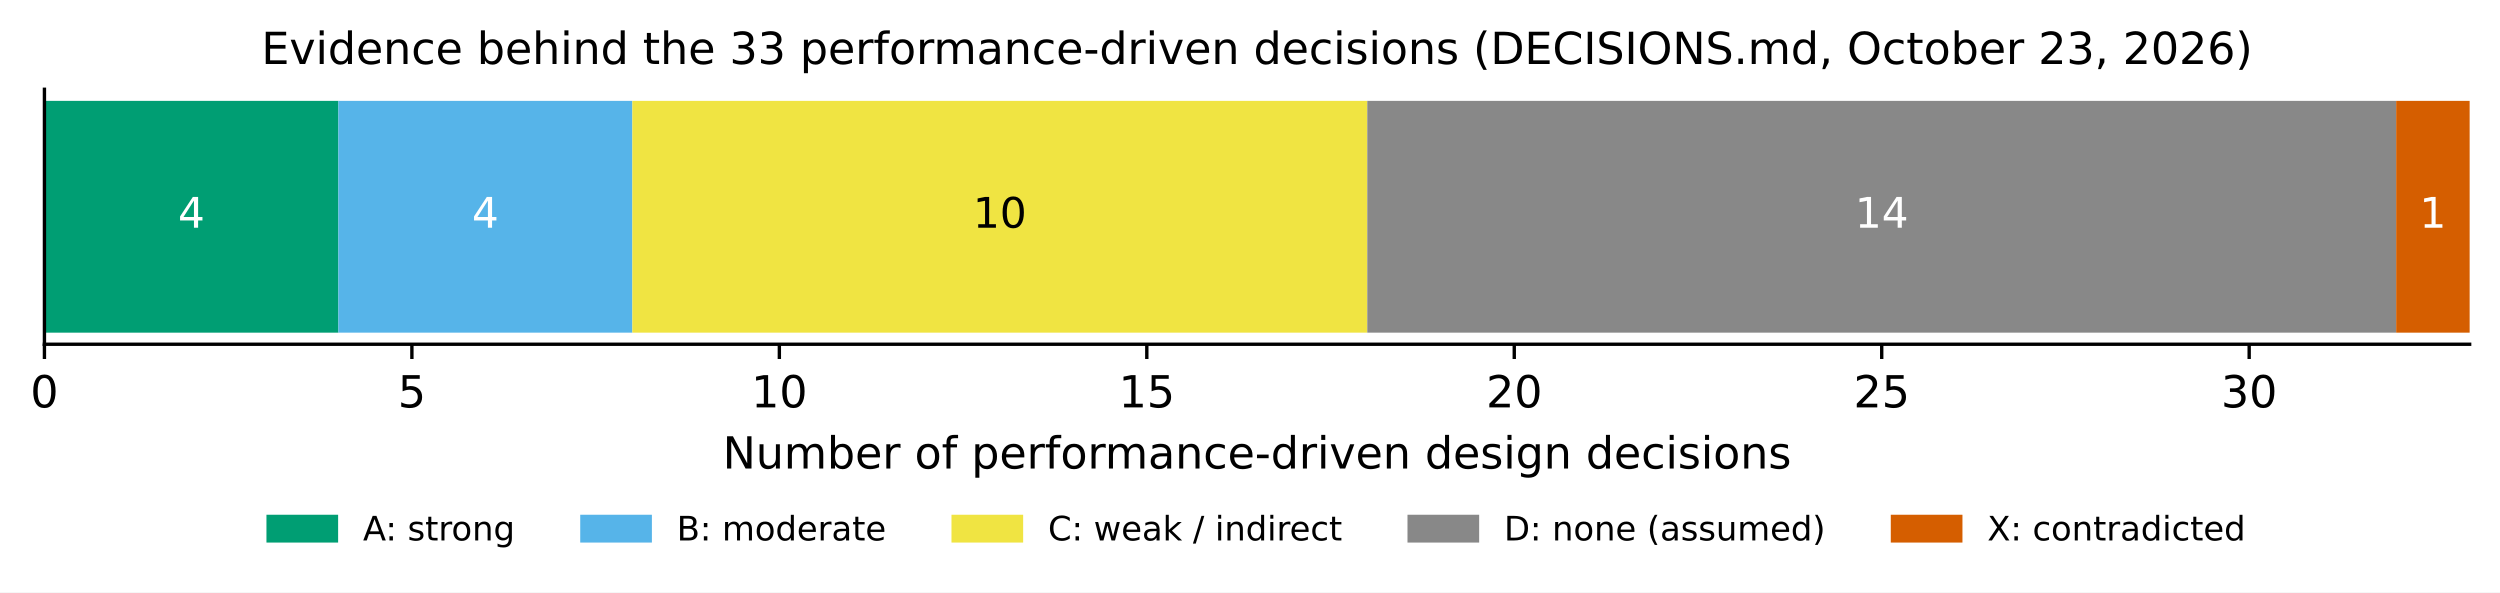
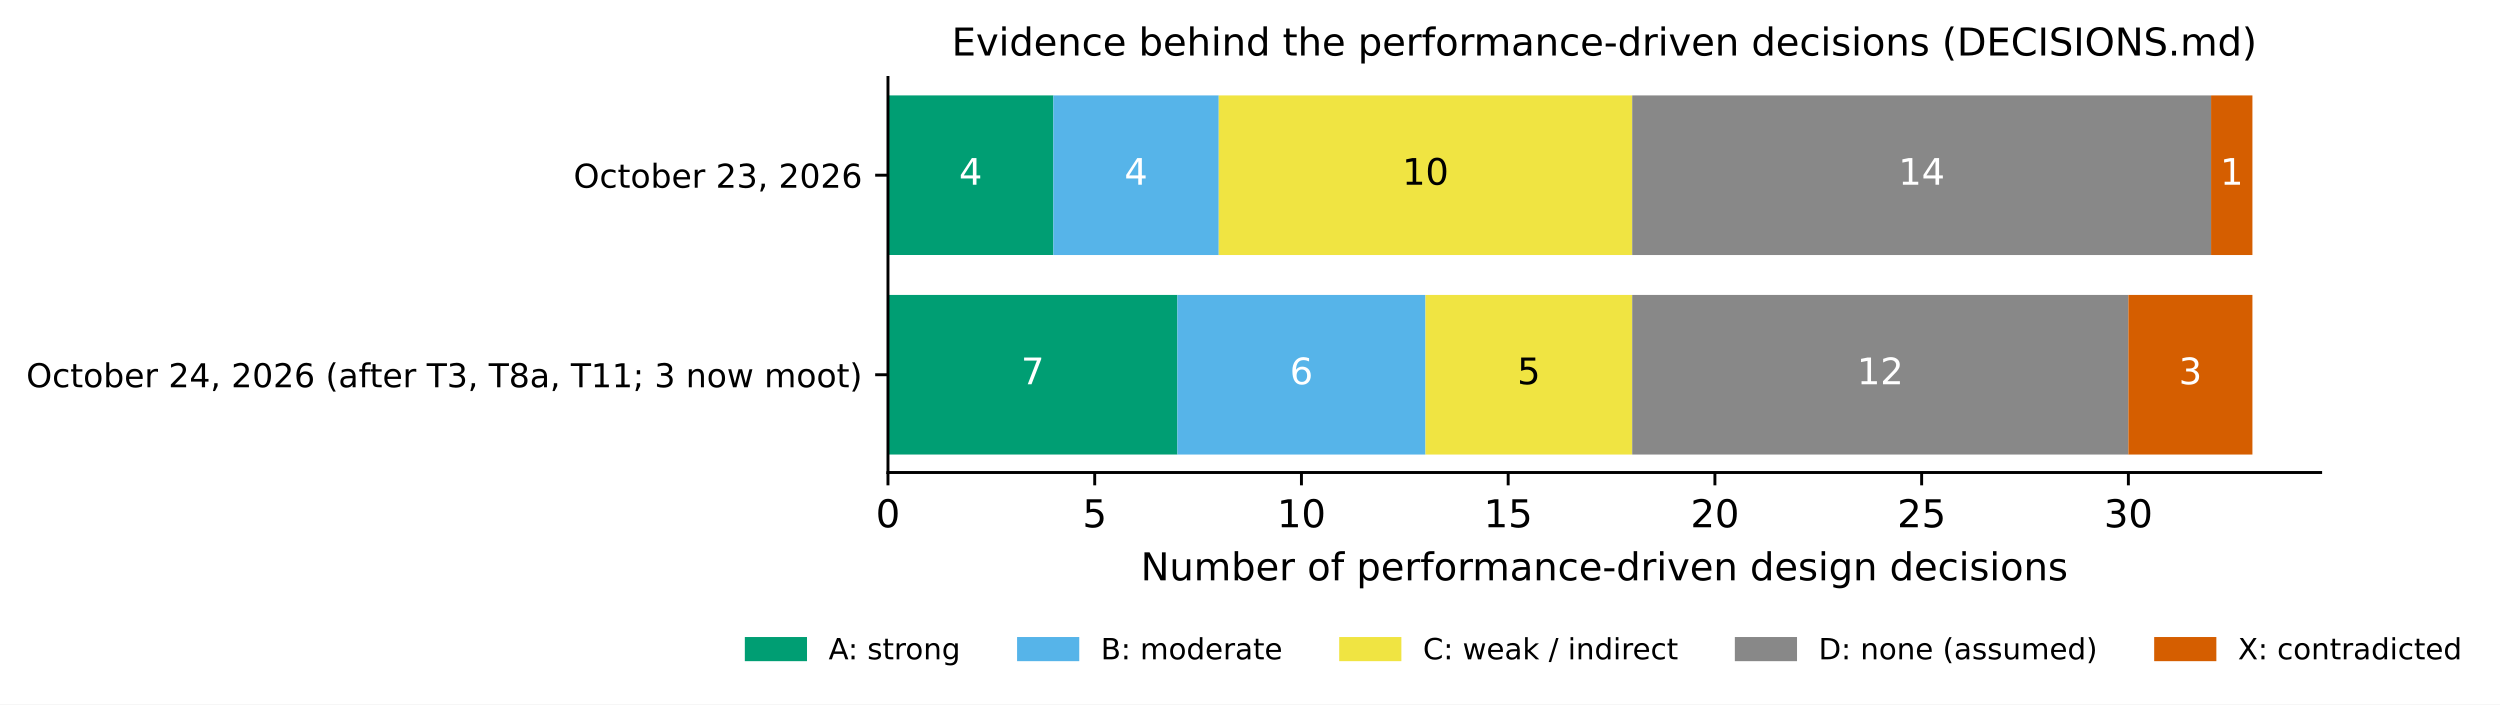
- <svg xmlns="http://www.w3.org/2000/svg" xmlns:xlink="http://www.w3.org/1999/xlink" width="593.02pt" height="140.523pt" viewBox="0 0 593.02 140.523" version="1.1">
+ <svg xmlns="http://www.w3.org/2000/svg" xmlns:xlink="http://www.w3.org/1999/xlink" width="683.48pt" height="192.579pt" viewBox="0 0 683.48 192.579" version="1.1">
  <defs>
    <style type="text/css">*{stroke-linejoin: round; stroke-linecap: butt}</style>
  </defs>
  <g id="figure_1">
    <g id="patch_1">
-       <path d="M 0 140.523  L 593.02 140.523  L 593.02 0  L 0 0  z " style="fill: #ffffff" />
+       <path d="M 0 192.579  L 683.48 192.579  L 683.48 0  L 0 0  z " style="fill: #ffffff" />
    </g>
    <g id="axes_1">
      <g id="patch_2">
-         <path d="M 10.54 81.658  L 585.82 81.658  L 585.82 21.178  L 10.54 21.178  z " style="fill: #ffffff" />
+         <path d="M 242.765 129.178  L 634.445 129.178  L 634.445 21.178  L 242.765 21.178  z " style="fill: #ffffff" />
      </g>
      <g id="patch_3">
-         <path d="M 10.54 78.909  L 80.271 78.909  L 80.271 23.927  L 10.54 23.927  z " clip-path="url(#p6339ec33f0)" style="fill: #009e73" />
+         <path d="M 242.765 26.087  L 287.98 26.087  L 287.98 69.724  L 242.765 69.724  z " clip-path="url(#p2ba0161976)" style="fill: #009e73" />
      </g>
      <g id="patch_4">
-         <path d="M 80.271 78.909  L 150.002 78.909  L 150.002 23.927  L 80.271 23.927  z " clip-path="url(#p6339ec33f0)" style="fill: #56b4e9" />
+         <path d="M 287.98 26.087  L 333.196 26.087  L 333.196 69.724  L 287.98 69.724  z " clip-path="url(#p2ba0161976)" style="fill: #56b4e9" />
      </g>
      <g id="patch_5">
-         <path d="M 150.002 78.909  L 324.329 78.909  L 324.329 23.927  L 150.002 23.927  z " clip-path="url(#p6339ec33f0)" style="fill: #f0e442" />
+         <path d="M 333.196 26.087  L 446.235 26.087  L 446.235 69.724  L 333.196 69.724  z " clip-path="url(#p2ba0161976)" style="fill: #f0e442" />
      </g>
      <g id="patch_6">
-         <path d="M 324.329 78.909  L 568.388 78.909  L 568.388 23.927  L 324.329 23.927  z " clip-path="url(#p6339ec33f0)" style="fill: #888888" />
+         <path d="M 446.235 26.087  L 604.49 26.087  L 604.49 69.724  L 446.235 69.724  z " clip-path="url(#p2ba0161976)" style="fill: #888888" />
      </g>
      <g id="patch_7">
-         <path d="M 568.388 78.909  L 585.82 78.909  L 585.82 23.927  L 568.388 23.927  z " clip-path="url(#p6339ec33f0)" style="fill: #d55e00" />
+         <path d="M 604.49 26.087  L 615.793 26.087  L 615.793 69.724  L 604.49 69.724  z " clip-path="url(#p2ba0161976)" style="fill: #d55e00" />
+       </g>
+       <g id="patch_8">
+         <path d="M 242.765 80.633  L 321.892 80.633  L 321.892 124.269  L 242.765 124.269  z " clip-path="url(#p2ba0161976)" style="fill: #009e73" />
+       </g>
+       <g id="patch_9">
+         <path d="M 321.892 80.633  L 389.715 80.633  L 389.715 124.269  L 321.892 124.269  z " clip-path="url(#p2ba0161976)" style="fill: #56b4e9" />
+       </g>
+       <g id="patch_10">
+         <path d="M 389.715 80.633  L 446.235 80.633  L 446.235 124.269  L 389.715 124.269  z " clip-path="url(#p2ba0161976)" style="fill: #f0e442" />
+       </g>
+       <g id="patch_11">
+         <path d="M 446.235 80.633  L 581.882 80.633  L 581.882 124.269  L 446.235 124.269  z " clip-path="url(#p2ba0161976)" style="fill: #888888" />
+       </g>
+       <g id="patch_12">
+         <path d="M 581.882 80.633  L 615.793 80.633  L 615.793 124.269  L 581.882 124.269  z " clip-path="url(#p2ba0161976)" style="fill: #d55e00" />
      </g>
      <g id="matplotlib.axis_1">
        <g id="xtick_1">
          <g id="line2d_1">
            <defs>
              <path id="m3b7faea5d2" d="M 0 0  L 0 3.5  " style="stroke: #000000; stroke-width: 0.8" />
            </defs>
            <g>
-               <use xlink:href="#m3b7faea5d2" x="10.54" y="81.658" style="stroke: #000000; stroke-width: 0.8" />
+               <use xlink:href="#m3b7faea5d2" x="242.765" y="129.178" style="stroke: #000000; stroke-width: 0.8" />
            </g>
          </g>
          <g id="text_1">
-             <text style="font-size: 10.5px; font-family: 'DejaVu Sans', 'Bitstream Vera Sans', 'Computer Modern Sans Serif', 'Lucida Grande', 'Verdana', 'Geneva', 'Lucid', 'Arial', 'Helvetica', 'Avant Garde', sans-serif; text-anchor: middle" x="10.54" y="96.636" transform="rotate(-0 10.54031 96.6359)">0</text>
+             <text style="font-size: 10.5px; font-family: 'DejaVu Sans', 'Bitstream Vera Sans', 'Computer Modern Sans Serif', 'Lucida Grande', 'Verdana', 'Geneva', 'Lucid', 'Arial', 'Helvetica', 'Avant Garde', sans-serif; text-anchor: middle" x="242.765" y="144.156" transform="rotate(-0 242.7648 144.1559)">0</text>
          </g>
        </g>
        <g id="xtick_2">
          <g id="line2d_2">
            <g>
-               <use xlink:href="#m3b7faea5d2" x="97.704" y="81.658" style="stroke: #000000; stroke-width: 0.8" />
+               <use xlink:href="#m3b7faea5d2" x="299.284" y="129.178" style="stroke: #000000; stroke-width: 0.8" />
            </g>
          </g>
          <g id="text_2">
-             <text style="font-size: 10.5px; font-family: 'DejaVu Sans', 'Bitstream Vera Sans', 'Computer Modern Sans Serif', 'Lucida Grande', 'Verdana', 'Geneva', 'Lucid', 'Arial', 'Helvetica', 'Avant Garde', sans-serif; text-anchor: middle" x="97.704" y="96.636" transform="rotate(-0 97.70395 96.6359)">5</text>
+             <text style="font-size: 10.5px; font-family: 'DejaVu Sans', 'Bitstream Vera Sans', 'Computer Modern Sans Serif', 'Lucida Grande', 'Verdana', 'Geneva', 'Lucid', 'Arial', 'Helvetica', 'Avant Garde', sans-serif; text-anchor: middle" x="299.284" y="144.156" transform="rotate(-0 299.2843 144.1559)">5</text>
          </g>
        </g>
        <g id="xtick_3">
          <g id="line2d_3">
            <g>
-               <use xlink:href="#m3b7faea5d2" x="184.868" y="81.658" style="stroke: #000000; stroke-width: 0.8" />
+               <use xlink:href="#m3b7faea5d2" x="355.804" y="129.178" style="stroke: #000000; stroke-width: 0.8" />
            </g>
          </g>
          <g id="text_3">
-             <text style="font-size: 10.5px; font-family: 'DejaVu Sans', 'Bitstream Vera Sans', 'Computer Modern Sans Serif', 'Lucida Grande', 'Verdana', 'Geneva', 'Lucid', 'Arial', 'Helvetica', 'Avant Garde', sans-serif; text-anchor: middle" x="184.868" y="96.636" transform="rotate(-0 184.8676 96.6359)">10</text>
+             <text style="font-size: 10.5px; font-family: 'DejaVu Sans', 'Bitstream Vera Sans', 'Computer Modern Sans Serif', 'Lucida Grande', 'Verdana', 'Geneva', 'Lucid', 'Arial', 'Helvetica', 'Avant Garde', sans-serif; text-anchor: middle" x="355.804" y="144.156" transform="rotate(-0 355.8038 144.1559)">10</text>
          </g>
        </g>
        <g id="xtick_4">
          <g id="line2d_4">
            <g>
-               <use xlink:href="#m3b7faea5d2" x="272.031" y="81.658" style="stroke: #000000; stroke-width: 0.8" />
+               <use xlink:href="#m3b7faea5d2" x="412.323" y="129.178" style="stroke: #000000; stroke-width: 0.8" />
            </g>
          </g>
          <g id="text_4">
-             <text style="font-size: 10.5px; font-family: 'DejaVu Sans', 'Bitstream Vera Sans', 'Computer Modern Sans Serif', 'Lucida Grande', 'Verdana', 'Geneva', 'Lucid', 'Arial', 'Helvetica', 'Avant Garde', sans-serif; text-anchor: middle" x="272.031" y="96.636" transform="rotate(-0 272.0312 96.6359)">15</text>
+             <text style="font-size: 10.5px; font-family: 'DejaVu Sans', 'Bitstream Vera Sans', 'Computer Modern Sans Serif', 'Lucida Grande', 'Verdana', 'Geneva', 'Lucid', 'Arial', 'Helvetica', 'Avant Garde', sans-serif; text-anchor: middle" x="412.323" y="144.156" transform="rotate(-0 412.3233 144.1559)">15</text>
          </g>
        </g>
        <g id="xtick_5">
          <g id="line2d_5">
            <g>
-               <use xlink:href="#m3b7faea5d2" x="359.195" y="81.658" style="stroke: #000000; stroke-width: 0.8" />
+               <use xlink:href="#m3b7faea5d2" x="468.843" y="129.178" style="stroke: #000000; stroke-width: 0.8" />
            </g>
          </g>
          <g id="text_5">
-             <text style="font-size: 10.5px; font-family: 'DejaVu Sans', 'Bitstream Vera Sans', 'Computer Modern Sans Serif', 'Lucida Grande', 'Verdana', 'Geneva', 'Lucid', 'Arial', 'Helvetica', 'Avant Garde', sans-serif; text-anchor: middle" x="359.195" y="96.636" transform="rotate(-0 359.1949 96.6359)">20</text>
+             <text style="font-size: 10.5px; font-family: 'DejaVu Sans', 'Bitstream Vera Sans', 'Computer Modern Sans Serif', 'Lucida Grande', 'Verdana', 'Geneva', 'Lucid', 'Arial', 'Helvetica', 'Avant Garde', sans-serif; text-anchor: middle" x="468.843" y="144.156" transform="rotate(-0 468.8428 144.1559)">20</text>
          </g>
        </g>
        <g id="xtick_6">
          <g id="line2d_6">
            <g>
-               <use xlink:href="#m3b7faea5d2" x="446.358" y="81.658" style="stroke: #000000; stroke-width: 0.8" />
+               <use xlink:href="#m3b7faea5d2" x="525.362" y="129.178" style="stroke: #000000; stroke-width: 0.8" />
            </g>
          </g>
          <g id="text_6">
-             <text style="font-size: 10.5px; font-family: 'DejaVu Sans', 'Bitstream Vera Sans', 'Computer Modern Sans Serif', 'Lucida Grande', 'Verdana', 'Geneva', 'Lucid', 'Arial', 'Helvetica', 'Avant Garde', sans-serif; text-anchor: middle" x="446.358" y="96.636" transform="rotate(-0 446.3585 96.6359)">25</text>
+             <text style="font-size: 10.5px; font-family: 'DejaVu Sans', 'Bitstream Vera Sans', 'Computer Modern Sans Serif', 'Lucida Grande', 'Verdana', 'Geneva', 'Lucid', 'Arial', 'Helvetica', 'Avant Garde', sans-serif; text-anchor: middle" x="525.362" y="144.156" transform="rotate(-0 525.3622 144.1559)">25</text>
          </g>
        </g>
        <g id="xtick_7">
          <g id="line2d_7">
            <g>
-               <use xlink:href="#m3b7faea5d2" x="533.522" y="81.658" style="stroke: #000000; stroke-width: 0.8" />
+               <use xlink:href="#m3b7faea5d2" x="581.882" y="129.178" style="stroke: #000000; stroke-width: 0.8" />
            </g>
          </g>
          <g id="text_7">
-             <text style="font-size: 10.5px; font-family: 'DejaVu Sans', 'Bitstream Vera Sans', 'Computer Modern Sans Serif', 'Lucida Grande', 'Verdana', 'Geneva', 'Lucid', 'Arial', 'Helvetica', 'Avant Garde', sans-serif; text-anchor: middle" x="533.522" y="96.636" transform="rotate(-0 533.5221 96.6359)">30</text>
+             <text style="font-size: 10.5px; font-family: 'DejaVu Sans', 'Bitstream Vera Sans', 'Computer Modern Sans Serif', 'Lucida Grande', 'Verdana', 'Geneva', 'Lucid', 'Arial', 'Helvetica', 'Avant Garde', sans-serif; text-anchor: middle" x="581.882" y="144.156" transform="rotate(-0 581.8817 144.1559)">30</text>
          </g>
        </g>
        <g id="text_8">
-           <text style="font-size: 10.5px; font-family: 'DejaVu Sans', 'Bitstream Vera Sans', 'Computer Modern Sans Serif', 'Lucida Grande', 'Verdana', 'Geneva', 'Lucid', 'Arial', 'Helvetica', 'Avant Garde', sans-serif; text-anchor: middle" x="298.18" y="111.137" transform="rotate(-0 298.1803 111.1367)">Number of performance-driven design decisions</text>
-         </g>
-       </g>
-       <g id="matplotlib.axis_2" />
-       <g id="patch_8">
-         <path d="M 10.54 81.658  L 10.54 21.178  " style="fill: none; stroke: #000000; stroke-width: 0.8; stroke-linejoin: miter; stroke-linecap: square" />
-       </g>
-       <g id="patch_9">
-         <path d="M 10.54 81.658  L 585.82 81.658  " style="fill: none; stroke: #000000; stroke-width: 0.8; stroke-linejoin: miter; stroke-linecap: square" />
-       </g>
-       <g id="text_9">
-         <text style="font-size: 10px; font-family: 'DejaVu Sans', 'Bitstream Vera Sans', 'Computer Modern Sans Serif', 'Lucida Grande', 'Verdana', 'Geneva', 'Lucid', 'Arial', 'Helvetica', 'Avant Garde', sans-serif; text-anchor: middle; fill: #ffffff" x="45.406" y="54.016" transform="rotate(-0 45.40577 54.01602)">4</text>
-       </g>
-       <g id="text_10">
-         <text style="font-size: 10px; font-family: 'DejaVu Sans', 'Bitstream Vera Sans', 'Computer Modern Sans Serif', 'Lucida Grande', 'Verdana', 'Geneva', 'Lucid', 'Arial', 'Helvetica', 'Avant Garde', sans-serif; text-anchor: middle; fill: #ffffff" x="115.137" y="54.016" transform="rotate(-0 115.1367 54.01602)">4</text>
+           <text style="font-size: 10.5px; font-family: 'DejaVu Sans', 'Bitstream Vera Sans', 'Computer Modern Sans Serif', 'Lucida Grande', 'Verdana', 'Geneva', 'Lucid', 'Arial', 'Helvetica', 'Avant Garde', sans-serif; text-anchor: middle" x="438.605" y="158.657" transform="rotate(-0 438.6048 158.6567)">Number of performance-driven design decisions</text>
+         </g>
+       </g>
+       <g id="matplotlib.axis_2">
+         <g id="ytick_1">
+           <g id="line2d_8">
+             <defs>
+               <path id="me28b40ded8" d="M 0 0  L -3.5 0  " style="stroke: #000000; stroke-width: 0.8" />
+             </defs>
+             <g>
+               <use xlink:href="#me28b40ded8" x="242.765" y="47.906" style="stroke: #000000; stroke-width: 0.8" />
+             </g>
+           </g>
+           <g id="text_9">
+             <text style="font-size: 9px; font-family: 'DejaVu Sans', 'Bitstream Vera Sans', 'Computer Modern Sans Serif', 'Lucida Grande', 'Verdana', 'Geneva', 'Lucid', 'Arial', 'Helvetica', 'Avant Garde', sans-serif; text-anchor: end" x="235.765" y="51.325" transform="rotate(-0 235.7648 51.32493)">October 23, 2026</text>
+           </g>
+         </g>
+         <g id="ytick_2">
+           <g id="line2d_9">
+             <g>
+               <use xlink:href="#me28b40ded8" x="242.765" y="102.451" style="stroke: #000000; stroke-width: 0.8" />
+             </g>
+           </g>
+           <g id="text_10">
+             <text style="font-size: 9px; font-family: 'DejaVu Sans', 'Bitstream Vera Sans', 'Computer Modern Sans Serif', 'Lucida Grande', 'Verdana', 'Geneva', 'Lucid', 'Arial', 'Helvetica', 'Avant Garde', sans-serif; text-anchor: end" x="235.765" y="105.87" transform="rotate(-0 235.7648 105.8704)">October 24, 2026 (after T3, T8a, T11; 3 now moot)</text>
+           </g>
+         </g>
+       </g>
+       <g id="patch_13">
+         <path d="M 242.765 129.178  L 242.765 21.178  " style="fill: none; stroke: #000000; stroke-width: 0.8; stroke-linejoin: miter; stroke-linecap: square" />
+       </g>
+       <g id="patch_14">
+         <path d="M 242.765 129.178  L 634.445 129.178  " style="fill: none; stroke: #000000; stroke-width: 0.8; stroke-linejoin: miter; stroke-linecap: square" />
      </g>
      <g id="text_11">
-         <text style="font-size: 10px; font-family: 'DejaVu Sans', 'Bitstream Vera Sans', 'Computer Modern Sans Serif', 'Lucida Grande', 'Verdana', 'Geneva', 'Lucid', 'Arial', 'Helvetica', 'Avant Garde', sans-serif; text-anchor: middle" x="237.166" y="54.016" transform="rotate(-0 237.1658 54.01602)">10</text>
+         <text style="font-size: 10px; font-family: 'DejaVu Sans', 'Bitstream Vera Sans', 'Computer Modern Sans Serif', 'Lucida Grande', 'Verdana', 'Geneva', 'Lucid', 'Arial', 'Helvetica', 'Avant Garde', sans-serif; text-anchor: middle; fill: #ffffff" x="265.373" y="50.503" transform="rotate(-0 265.3726 50.50329)">4</text>
      </g>
      <g id="text_12">
-         <text style="font-size: 10px; font-family: 'DejaVu Sans', 'Bitstream Vera Sans', 'Computer Modern Sans Serif', 'Lucida Grande', 'Verdana', 'Geneva', 'Lucid', 'Arial', 'Helvetica', 'Avant Garde', sans-serif; text-anchor: middle; fill: #ffffff" x="446.358" y="54.016" transform="rotate(-0 446.3585 54.01602)">14</text>
+         <text style="font-size: 10px; font-family: 'DejaVu Sans', 'Bitstream Vera Sans', 'Computer Modern Sans Serif', 'Lucida Grande', 'Verdana', 'Geneva', 'Lucid', 'Arial', 'Helvetica', 'Avant Garde', sans-serif; text-anchor: middle; fill: #ffffff" x="310.588" y="50.503" transform="rotate(-0 310.5882 50.50329)">4</text>
      </g>
      <g id="text_13">
-         <text style="font-size: 10px; font-family: 'DejaVu Sans', 'Bitstream Vera Sans', 'Computer Modern Sans Serif', 'Lucida Grande', 'Verdana', 'Geneva', 'Lucid', 'Arial', 'Helvetica', 'Avant Garde', sans-serif; text-anchor: middle; fill: #ffffff" x="577.104" y="54.016" transform="rotate(-0 577.1039 54.01602)">1</text>
+         <text style="font-size: 10px; font-family: 'DejaVu Sans', 'Bitstream Vera Sans', 'Computer Modern Sans Serif', 'Lucida Grande', 'Verdana', 'Geneva', 'Lucid', 'Arial', 'Helvetica', 'Avant Garde', sans-serif; text-anchor: middle" x="389.715" y="50.503" transform="rotate(-0 389.7155 50.50329)">10</text>
      </g>
      <g id="text_14">
-         <text style="font-size: 10.5px; font-family: 'DejaVu Sans', 'Bitstream Vera Sans', 'Computer Modern Sans Serif', 'Lucida Grande', 'Verdana', 'Geneva', 'Lucid', 'Arial', 'Helvetica', 'Avant Garde', sans-serif; text-anchor: middle" x="298.18" y="15.178" transform="rotate(-0 298.1803 15.17836)">Evidence behind the 33 performance-driven decisions (DECISIONS.md, October 23, 2026)</text>
+         <text style="font-size: 10px; font-family: 'DejaVu Sans', 'Bitstream Vera Sans', 'Computer Modern Sans Serif', 'Lucida Grande', 'Verdana', 'Geneva', 'Lucid', 'Arial', 'Helvetica', 'Avant Garde', sans-serif; text-anchor: middle; fill: #ffffff" x="525.362" y="50.503" transform="rotate(-0 525.3622 50.50329)">14</text>
+       </g>
+       <g id="text_15">
+         <text style="font-size: 10px; font-family: 'DejaVu Sans', 'Bitstream Vera Sans', 'Computer Modern Sans Serif', 'Lucida Grande', 'Verdana', 'Geneva', 'Lucid', 'Arial', 'Helvetica', 'Avant Garde', sans-serif; text-anchor: middle; fill: #ffffff" x="610.141" y="50.503" transform="rotate(-0 610.1415 50.50329)">1</text>
+       </g>
+       <g id="text_16">
+         <text style="font-size: 10px; font-family: 'DejaVu Sans', 'Bitstream Vera Sans', 'Computer Modern Sans Serif', 'Lucida Grande', 'Verdana', 'Geneva', 'Lucid', 'Arial', 'Helvetica', 'Avant Garde', sans-serif; text-anchor: middle; fill: #ffffff" x="282.328" y="105.049" transform="rotate(-0 282.3285 105.0487)">7</text>
+       </g>
+       <g id="text_17">
+         <text style="font-size: 10px; font-family: 'DejaVu Sans', 'Bitstream Vera Sans', 'Computer Modern Sans Serif', 'Lucida Grande', 'Verdana', 'Geneva', 'Lucid', 'Arial', 'Helvetica', 'Avant Garde', sans-serif; text-anchor: middle; fill: #ffffff" x="355.804" y="105.049" transform="rotate(-0 355.8038 105.0487)">6</text>
+       </g>
+       <g id="text_18">
+         <text style="font-size: 10px; font-family: 'DejaVu Sans', 'Bitstream Vera Sans', 'Computer Modern Sans Serif', 'Lucida Grande', 'Verdana', 'Geneva', 'Lucid', 'Arial', 'Helvetica', 'Avant Garde', sans-serif; text-anchor: middle" x="417.975" y="105.049" transform="rotate(-0 417.9752 105.0487)">5</text>
+       </g>
+       <g id="text_19">
+         <text style="font-size: 10px; font-family: 'DejaVu Sans', 'Bitstream Vera Sans', 'Computer Modern Sans Serif', 'Lucida Grande', 'Verdana', 'Geneva', 'Lucid', 'Arial', 'Helvetica', 'Avant Garde', sans-serif; text-anchor: middle; fill: #ffffff" x="514.058" y="105.049" transform="rotate(-0 514.0584 105.0487)">12</text>
+       </g>
+       <g id="text_20">
+         <text style="font-size: 10px; font-family: 'DejaVu Sans', 'Bitstream Vera Sans', 'Computer Modern Sans Serif', 'Lucida Grande', 'Verdana', 'Geneva', 'Lucid', 'Arial', 'Helvetica', 'Avant Garde', sans-serif; text-anchor: middle; fill: #ffffff" x="598.838" y="105.049" transform="rotate(-0 598.8376 105.0487)">3</text>
+       </g>
+       <g id="text_21">
+         <text style="font-size: 10.5px; font-family: 'DejaVu Sans', 'Bitstream Vera Sans', 'Computer Modern Sans Serif', 'Lucida Grande', 'Verdana', 'Geneva', 'Lucid', 'Arial', 'Helvetica', 'Avant Garde', sans-serif; text-anchor: middle" x="438.605" y="15.178" transform="rotate(-0 438.6048 15.17836)">Evidence behind the performance-driven decisions (DECISIONS.md)</text>
      </g>
      <g id="legend_1">
-         <g id="patch_10">
-           <path d="M 63.705 128.201  L 79.705 128.201  L 79.705 122.601  L 63.705 122.601  z " style="fill: #009e73; stroke: #009e73; stroke-linejoin: miter" />
-         </g>
-         <g id="text_15">
-           <text style="font-size: 8px; font-family: 'DejaVu Sans', 'Bitstream Vera Sans', 'Computer Modern Sans Serif', 'Lucida Grande', 'Verdana', 'Geneva', 'Lucid', 'Arial', 'Helvetica', 'Avant Garde', sans-serif; text-anchor: start" x="86.105" y="128.201" transform="rotate(-0 86.10531 128.2011)">A: strong</text>
-         </g>
-         <g id="patch_11">
-           <path d="M 138.135 128.201  L 154.135 128.201  L 154.135 122.601  L 138.135 122.601  z " style="fill: #56b4e9; stroke: #56b4e9; stroke-linejoin: miter" />
-         </g>
-         <g id="text_16">
-           <text style="font-size: 8px; font-family: 'DejaVu Sans', 'Bitstream Vera Sans', 'Computer Modern Sans Serif', 'Lucida Grande', 'Verdana', 'Geneva', 'Lucid', 'Arial', 'Helvetica', 'Avant Garde', sans-serif; text-anchor: start" x="160.535" y="128.201" transform="rotate(-0 160.5353 128.2011)">B: moderate</text>
-         </g>
-         <g id="patch_12">
-           <path d="M 226.2 128.201  L 242.2 128.201  L 242.2 122.601  L 226.2 122.601  z " style="fill: #f0e442; stroke: #f0e442; stroke-linejoin: miter" />
-         </g>
-         <g id="text_17">
-           <text style="font-size: 8px; font-family: 'DejaVu Sans', 'Bitstream Vera Sans', 'Computer Modern Sans Serif', 'Lucida Grande', 'Verdana', 'Geneva', 'Lucid', 'Arial', 'Helvetica', 'Avant Garde', sans-serif; text-anchor: start" x="248.6" y="128.201" transform="rotate(-0 248.6003 128.2011)">C: weak / indirect</text>
-         </g>
-         <g id="patch_13">
-           <path d="M 334.368 128.201  L 350.368 128.201  L 350.368 122.601  L 334.368 122.601  z " style="fill: #888888; stroke: #888888; stroke-linejoin: miter" />
-         </g>
-         <g id="text_18">
-           <text style="font-size: 8px; font-family: 'DejaVu Sans', 'Bitstream Vera Sans', 'Computer Modern Sans Serif', 'Lucida Grande', 'Verdana', 'Geneva', 'Lucid', 'Arial', 'Helvetica', 'Avant Garde', sans-serif; text-anchor: start" x="356.768" y="128.201" transform="rotate(-0 356.7678 128.2011)">D: none (assumed)</text>
-         </g>
-         <g id="patch_14">
-           <path d="M 449.009 128.201  L 465.009 128.201  L 465.009 122.601  L 449.009 122.601  z " style="fill: #d55e00; stroke: #d55e00; stroke-linejoin: miter" />
-         </g>
-         <g id="text_19">
-           <text style="font-size: 8px; font-family: 'DejaVu Sans', 'Bitstream Vera Sans', 'Computer Modern Sans Serif', 'Lucida Grande', 'Verdana', 'Geneva', 'Lucid', 'Arial', 'Helvetica', 'Avant Garde', sans-serif; text-anchor: start" x="471.409" y="128.201" transform="rotate(-0 471.4091 128.2011)">X: contradicted</text>
+         <g id="patch_15">
+           <path d="M 204.13 180.257  L 220.13 180.257  L 220.13 174.657  L 204.13 174.657  z " style="fill: #009e73; stroke: #009e73; stroke-linejoin: miter" />
+         </g>
+         <g id="text_22">
+           <text style="font-size: 8px; font-family: 'DejaVu Sans', 'Bitstream Vera Sans', 'Computer Modern Sans Serif', 'Lucida Grande', 'Verdana', 'Geneva', 'Lucid', 'Arial', 'Helvetica', 'Avant Garde', sans-serif; text-anchor: start" x="226.53" y="180.257" transform="rotate(-0 226.5298 180.2571)">A: strong</text>
+         </g>
+         <g id="patch_16">
+           <path d="M 278.56 180.257  L 294.56 180.257  L 294.56 174.657  L 278.56 174.657  z " style="fill: #56b4e9; stroke: #56b4e9; stroke-linejoin: miter" />
+         </g>
+         <g id="text_23">
+           <text style="font-size: 8px; font-family: 'DejaVu Sans', 'Bitstream Vera Sans', 'Computer Modern Sans Serif', 'Lucida Grande', 'Verdana', 'Geneva', 'Lucid', 'Arial', 'Helvetica', 'Avant Garde', sans-serif; text-anchor: start" x="300.96" y="180.257" transform="rotate(-0 300.9598 180.2571)">B: moderate</text>
+         </g>
+         <g id="patch_17">
+           <path d="M 366.625 180.257  L 382.625 180.257  L 382.625 174.657  L 366.625 174.657  z " style="fill: #f0e442; stroke: #f0e442; stroke-linejoin: miter" />
+         </g>
+         <g id="text_24">
+           <text style="font-size: 8px; font-family: 'DejaVu Sans', 'Bitstream Vera Sans', 'Computer Modern Sans Serif', 'Lucida Grande', 'Verdana', 'Geneva', 'Lucid', 'Arial', 'Helvetica', 'Avant Garde', sans-serif; text-anchor: start" x="389.025" y="180.257" transform="rotate(-0 389.0248 180.2571)">C: weak / indirect</text>
+         </g>
+         <g id="patch_18">
+           <path d="M 474.792 180.257  L 490.792 180.257  L 490.792 174.657  L 474.792 174.657  z " style="fill: #888888; stroke: #888888; stroke-linejoin: miter" />
+         </g>
+         <g id="text_25">
+           <text style="font-size: 8px; font-family: 'DejaVu Sans', 'Bitstream Vera Sans', 'Computer Modern Sans Serif', 'Lucida Grande', 'Verdana', 'Geneva', 'Lucid', 'Arial', 'Helvetica', 'Avant Garde', sans-serif; text-anchor: start" x="497.192" y="180.257" transform="rotate(-0 497.1923 180.2571)">D: none (assumed)</text>
+         </g>
+         <g id="patch_19">
+           <path d="M 589.434 180.257  L 605.434 180.257  L 605.434 174.657  L 589.434 174.657  z " style="fill: #d55e00; stroke: #d55e00; stroke-linejoin: miter" />
+         </g>
+         <g id="text_26">
+           <text style="font-size: 8px; font-family: 'DejaVu Sans', 'Bitstream Vera Sans', 'Computer Modern Sans Serif', 'Lucida Grande', 'Verdana', 'Geneva', 'Lucid', 'Arial', 'Helvetica', 'Avant Garde', sans-serif; text-anchor: start" x="611.834" y="180.257" transform="rotate(-0 611.8336 180.2571)">X: contradicted</text>
        </g>
      </g>
    </g>
  </g>
  <defs>
-     <clipPath id="p6339ec33f0">
-       <rect x="10.54" y="21.178" width="575.28" height="60.48" />
+     <clipPath id="p2ba0161976">
+       <rect x="242.765" y="21.178" width="391.68" height="108" />
    </clipPath>
  </defs>
</svg>
